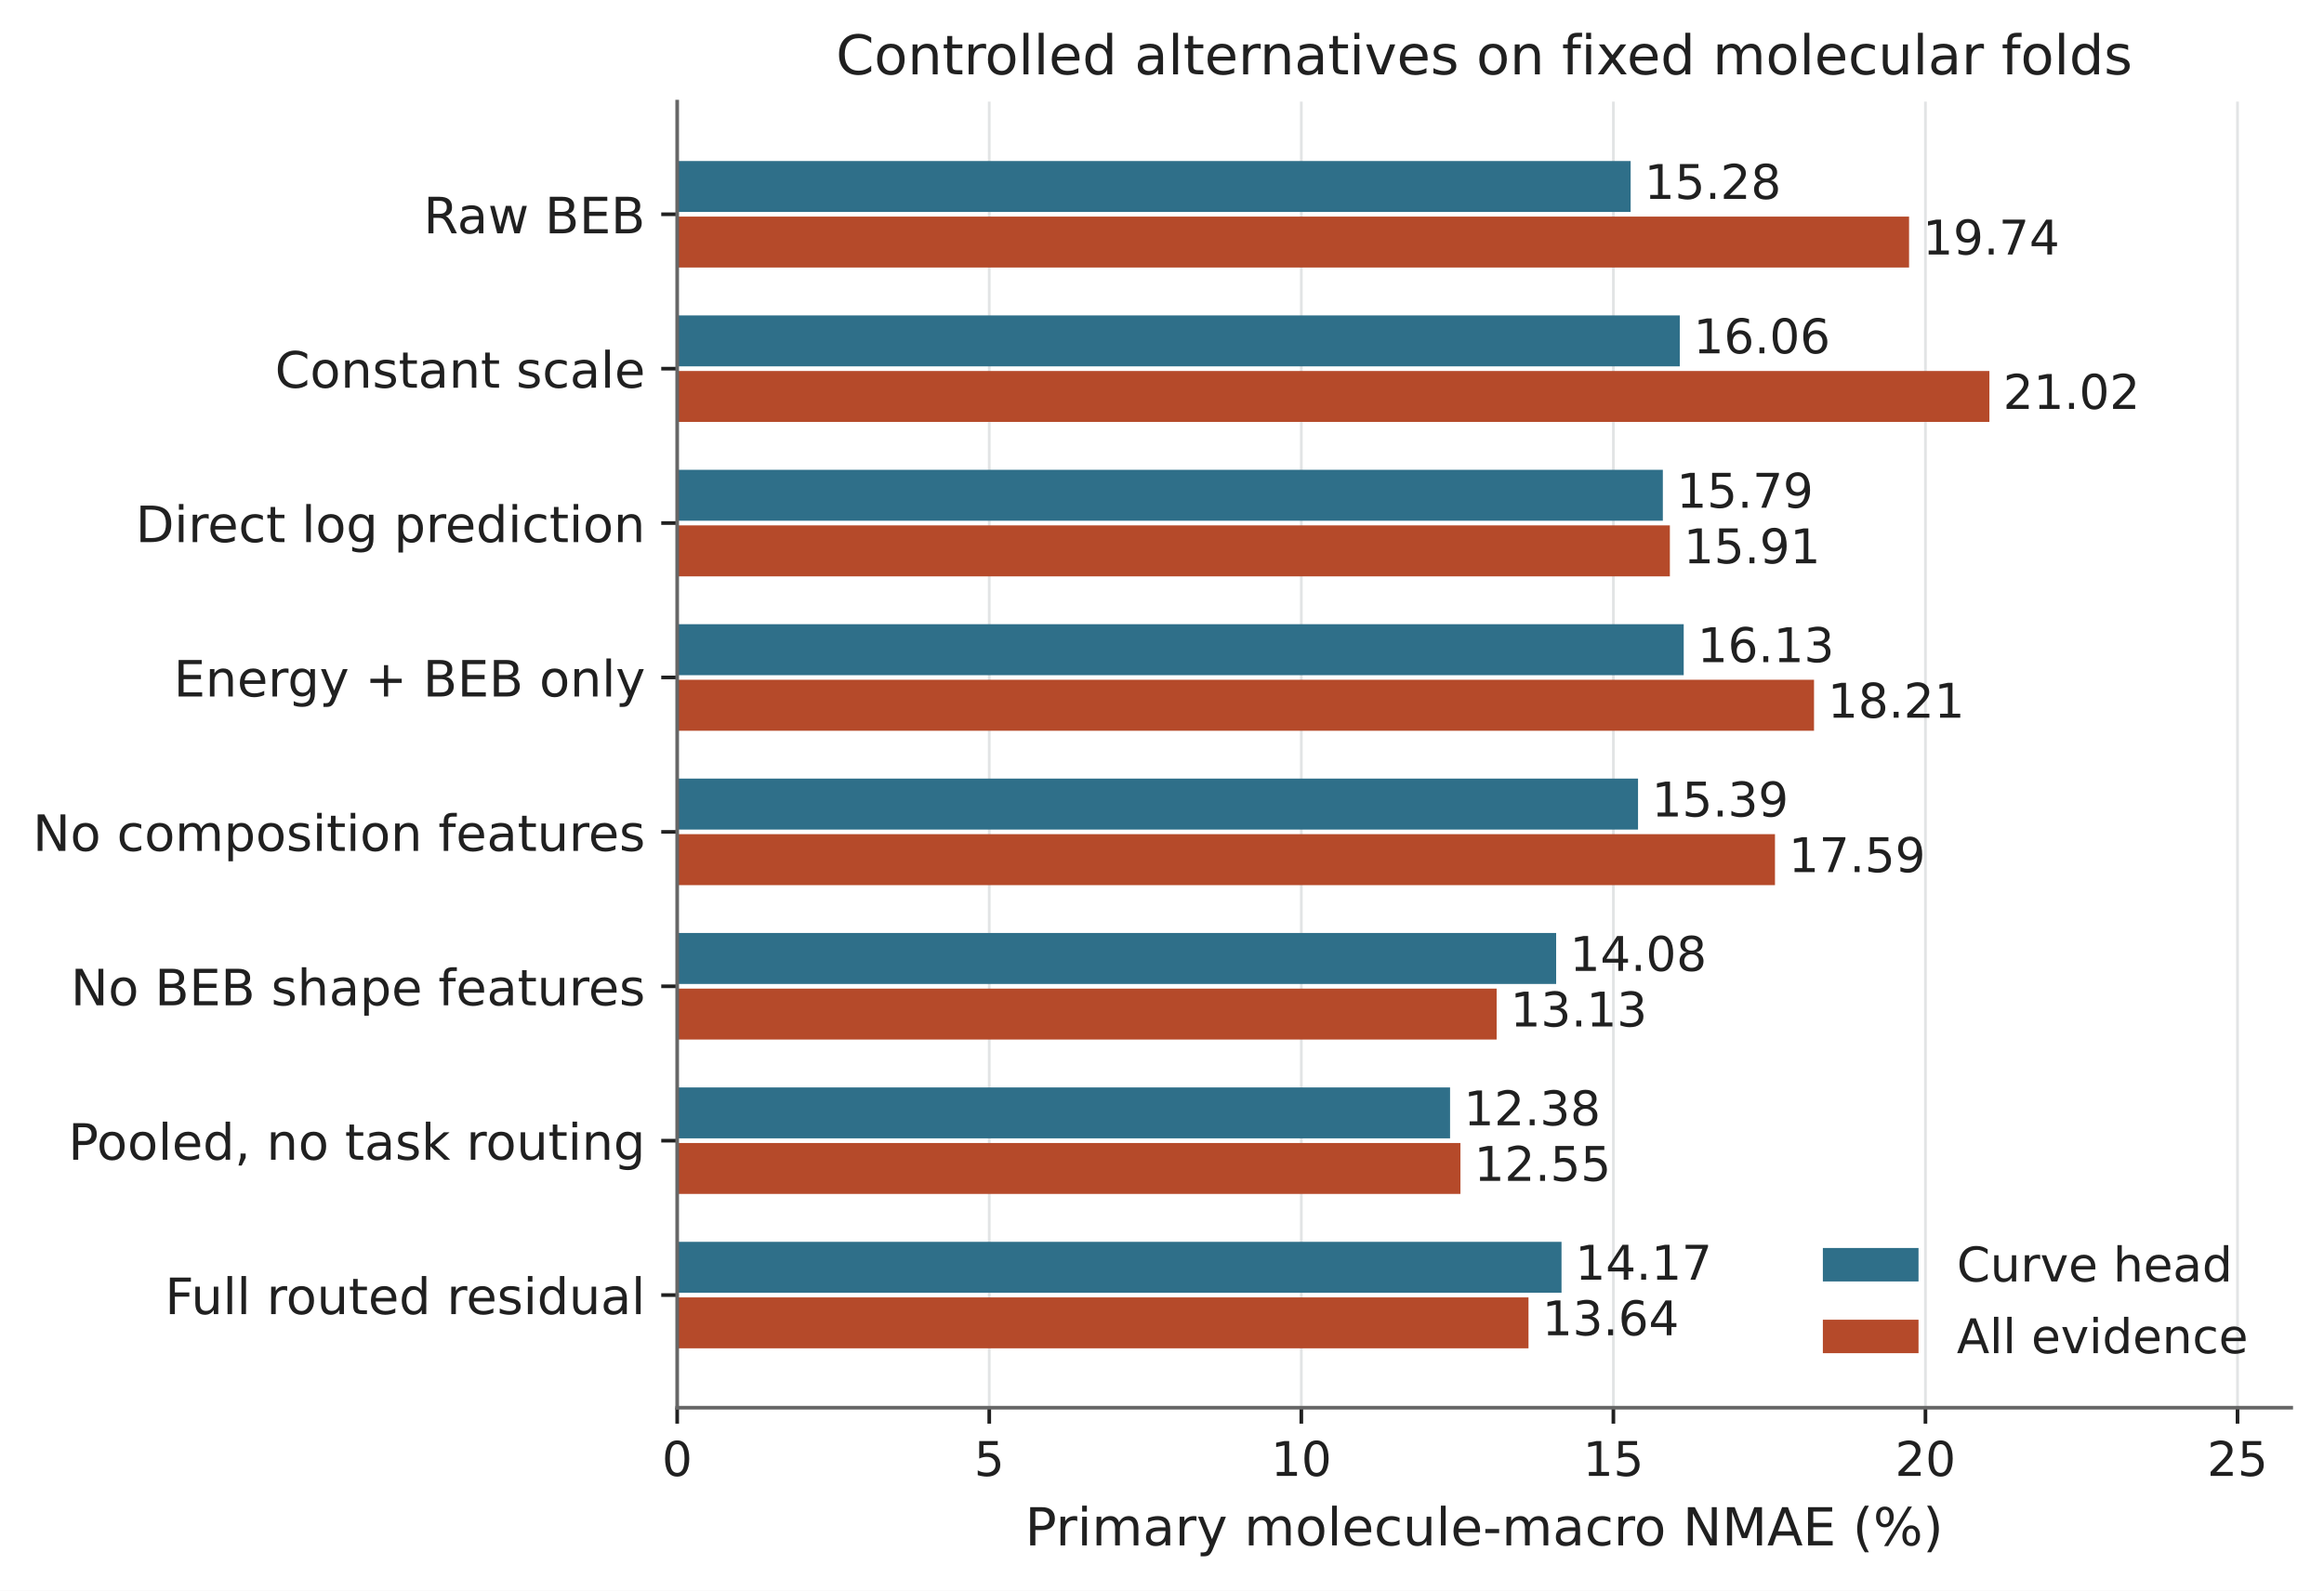
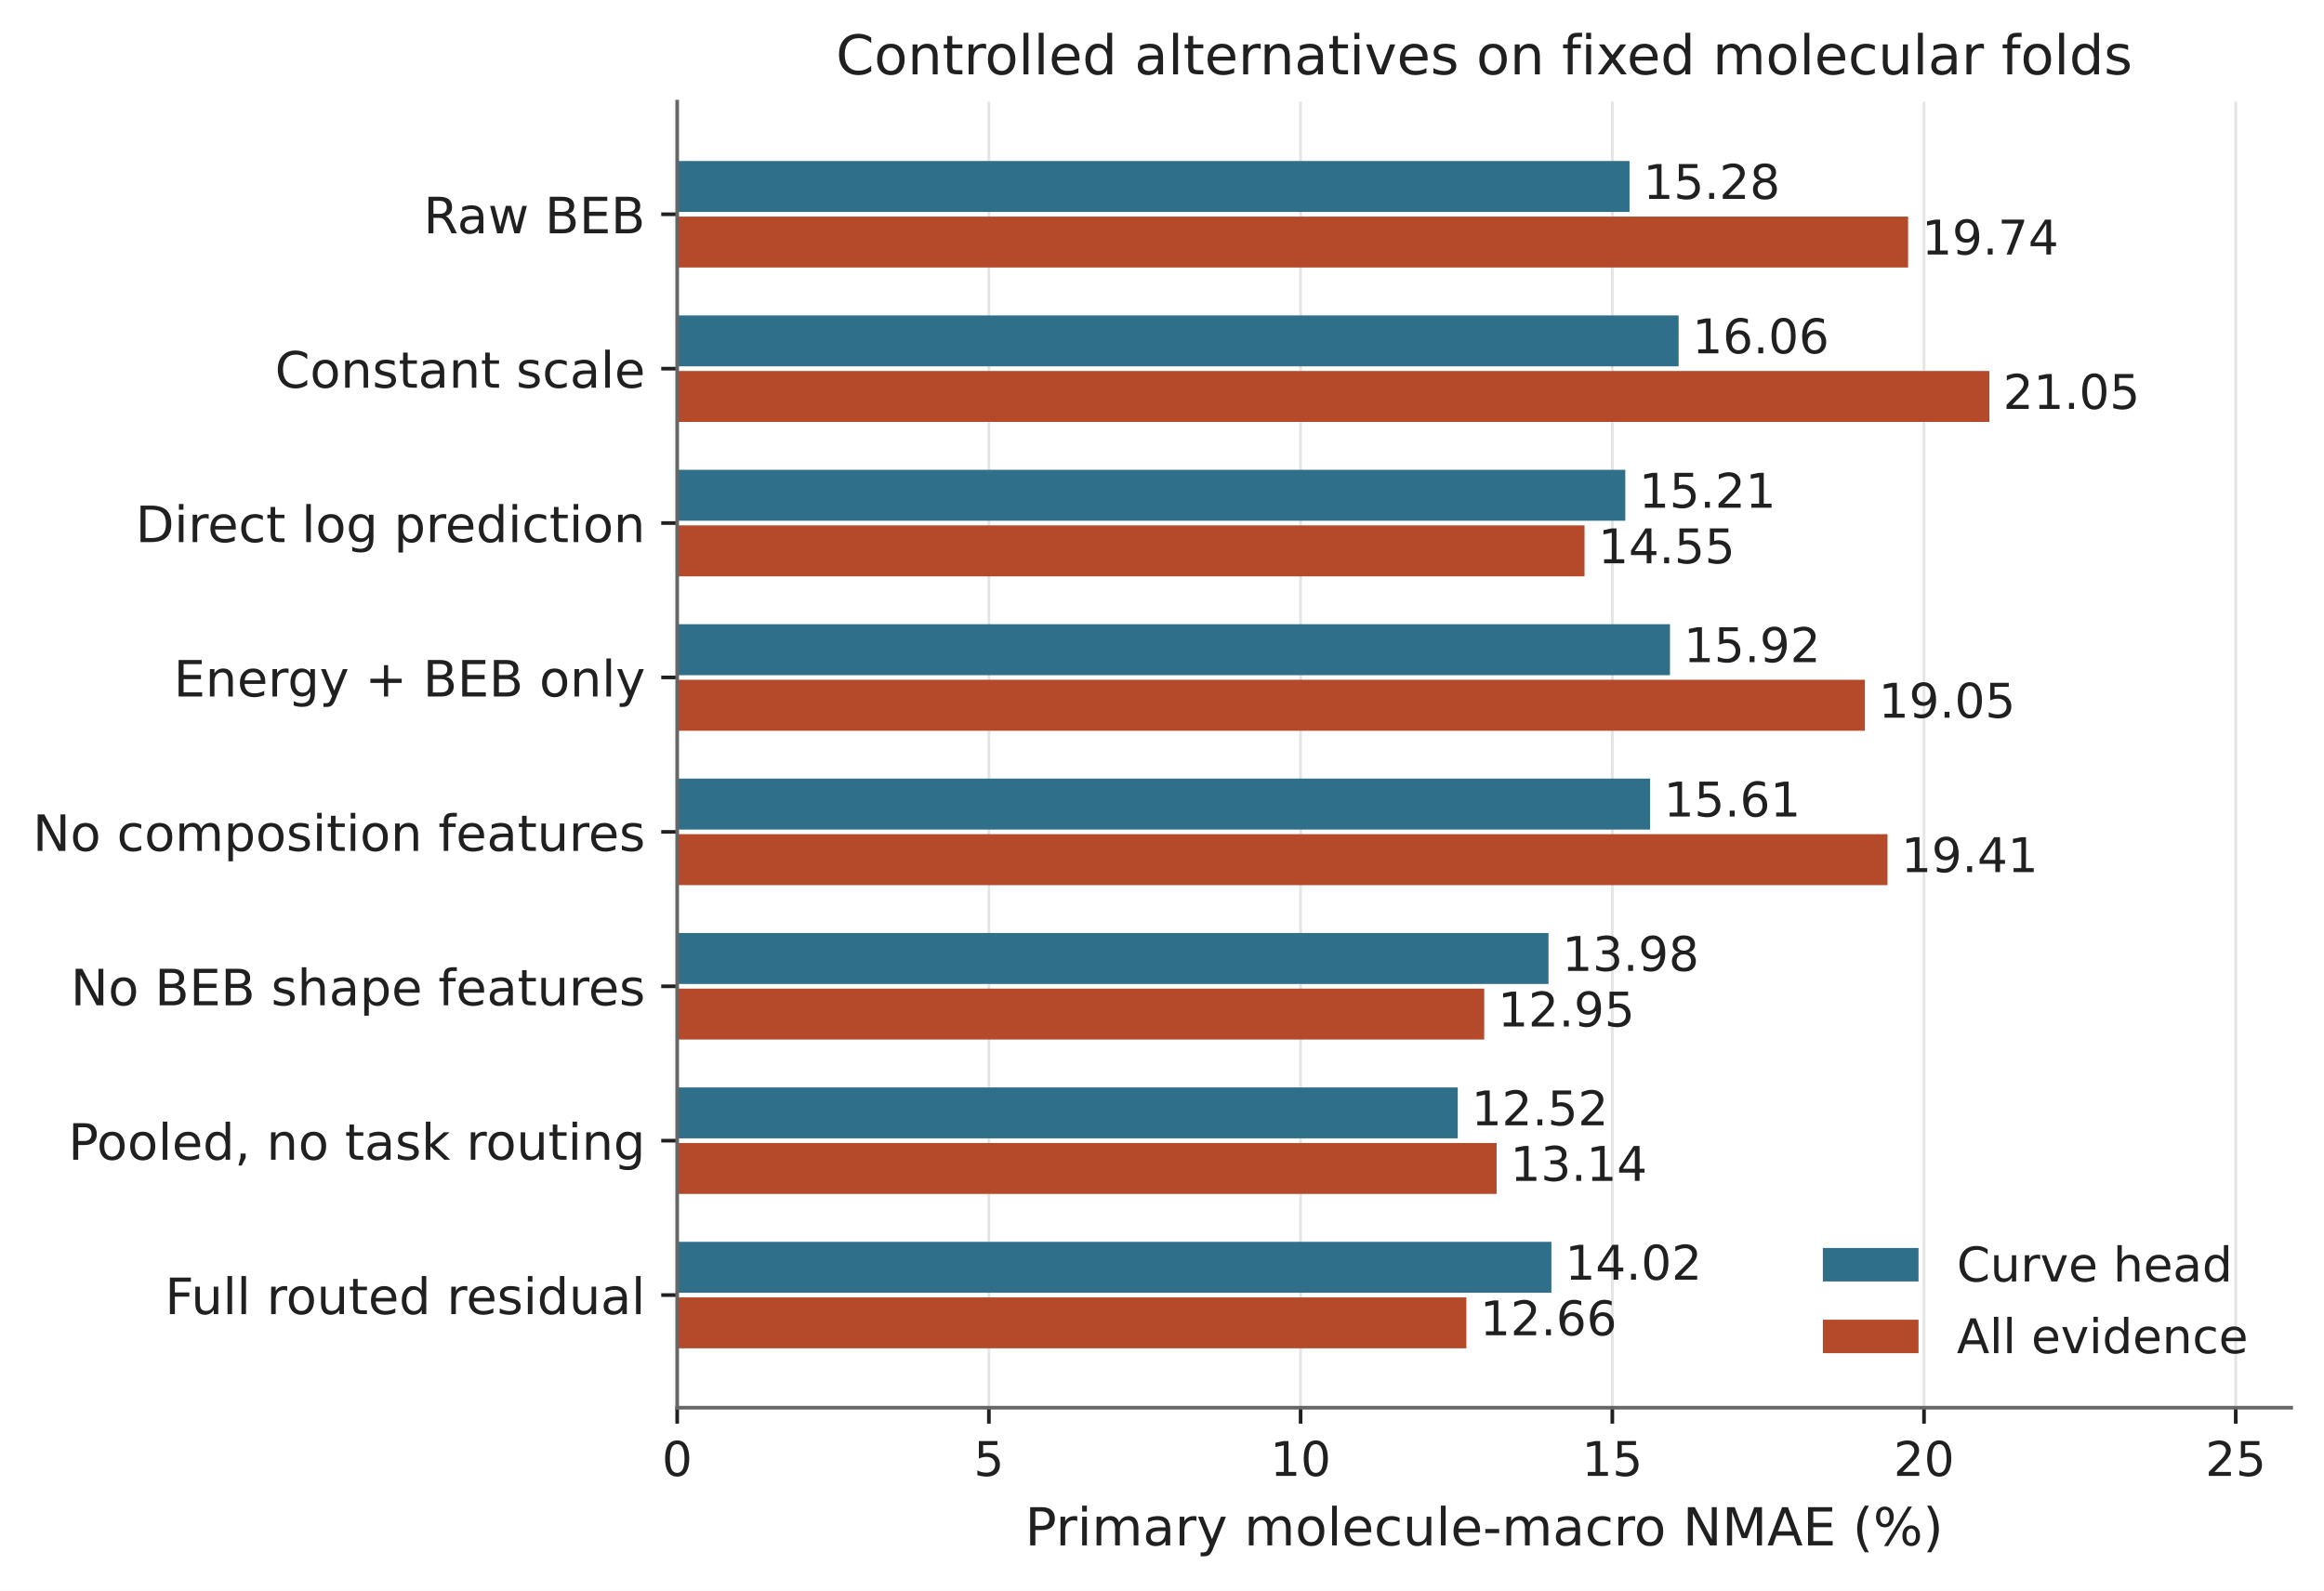
<svg xmlns="http://www.w3.org/2000/svg" xmlns:xlink="http://www.w3.org/1999/xlink" width="510.176pt" height="349.319pt" viewBox="0 0 510.176 349.319" version="1.1">
  <defs>
    <style type="text/css">*{stroke-linejoin: round; stroke-linecap: butt}</style>
  </defs>
  <g id="figure_1">
    <g id="patch_1">
      <path d="M 0 349.319  L 510.176 349.319  L 510.176 0  L 0 0  z " style="fill: #ffffff" />
    </g>
    <g id="axes_1">
      <g id="patch_2">
        <path d="M 148.66 309.118  L 502.976 309.118  L 502.976 22.318  L 148.66 22.318  z " style="fill: #ffffff" />
      </g>
      <g id="matplotlib.axis_1">
        <g id="xtick_1">
          <g id="line2d_1">
-             <path d="M 148.66 309.118  L 148.66 22.318  " clip-path="url(#pe4e683ea7c)" style="fill: none; stroke: #e2e4e5; stroke-width: 0.6; stroke-linecap: square" />
+             <path d="M 148.66 309.118  L 148.66 22.318  " clip-path="url(#pe281f98275)" style="fill: none; stroke: #e2e4e5; stroke-width: 0.6; stroke-linecap: square" />
          </g>
          <g id="line2d_2">
            <defs>
-               <path id="m6dac1a5546" d="M 0 0  L 0 3.5  " style="stroke: #202020; stroke-width: 0.8" />
+               <path id="m51ca79799d" d="M 0 0  L 0 3.5  " style="stroke: #202020; stroke-width: 0.8" />
            </defs>
            <g>
-               <use xlink:href="#m6dac1a5546" x="148.66" y="309.118" style="fill: #202020; stroke: #202020; stroke-width: 0.8" />
+               <use xlink:href="#m51ca79799d" x="148.66" y="309.118" style="fill: #202020; stroke: #202020; stroke-width: 0.8" />
            </g>
          </g>
          <g id="text_1">
            <text style="font-size: 10.5px; font-family: 'DejaVu Sans'; text-anchor: middle; fill: #202020" x="148.66" y="324.096" transform="rotate(-0 148.6595 324.0957)">0</text>
          </g>
        </g>
        <g id="xtick_2">
          <g id="line2d_3">
-             <path d="M 217.166 309.118  L 217.166 22.318  " clip-path="url(#pe4e683ea7c)" style="fill: none; stroke: #e2e4e5; stroke-width: 0.6; stroke-linecap: square" />
+             <path d="M 217.087 309.118  L 217.087 22.318  " clip-path="url(#pe281f98275)" style="fill: none; stroke: #e2e4e5; stroke-width: 0.6; stroke-linecap: square" />
          </g>
          <g id="line2d_4">
            <g>
-               <use xlink:href="#m6dac1a5546" x="217.166" y="309.118" style="fill: #202020; stroke: #202020; stroke-width: 0.8" />
+               <use xlink:href="#m51ca79799d" x="217.087" y="309.118" style="fill: #202020; stroke: #202020; stroke-width: 0.8" />
            </g>
          </g>
          <g id="text_2">
-             <text style="font-size: 10.5px; font-family: 'DejaVu Sans'; text-anchor: middle; fill: #202020" x="217.166" y="324.096" transform="rotate(-0 217.1657 324.0957)">5</text>
+             <text style="font-size: 10.5px; font-family: 'DejaVu Sans'; text-anchor: middle; fill: #202020" x="217.087" y="324.096" transform="rotate(-0 217.0873 324.0957)">5</text>
          </g>
        </g>
        <g id="xtick_3">
          <g id="line2d_5">
-             <path d="M 285.672 309.118  L 285.672 22.318  " clip-path="url(#pe4e683ea7c)" style="fill: none; stroke: #e2e4e5; stroke-width: 0.6; stroke-linecap: square" />
+             <path d="M 285.515 309.118  L 285.515 22.318  " clip-path="url(#pe281f98275)" style="fill: none; stroke: #e2e4e5; stroke-width: 0.6; stroke-linecap: square" />
          </g>
          <g id="line2d_6">
            <g>
-               <use xlink:href="#m6dac1a5546" x="285.672" y="309.118" style="fill: #202020; stroke: #202020; stroke-width: 0.8" />
+               <use xlink:href="#m51ca79799d" x="285.515" y="309.118" style="fill: #202020; stroke: #202020; stroke-width: 0.8" />
            </g>
          </g>
          <g id="text_3">
-             <text style="font-size: 10.5px; font-family: 'DejaVu Sans'; text-anchor: middle; fill: #202020" x="285.672" y="324.096" transform="rotate(-0 285.6719 324.0957)">10</text>
+             <text style="font-size: 10.5px; font-family: 'DejaVu Sans'; text-anchor: middle; fill: #202020" x="285.515" y="324.096" transform="rotate(-0 285.5151 324.0957)">10</text>
          </g>
        </g>
        <g id="xtick_4">
          <g id="line2d_7">
-             <path d="M 354.178 309.118  L 354.178 22.318  " clip-path="url(#pe4e683ea7c)" style="fill: none; stroke: #e2e4e5; stroke-width: 0.6; stroke-linecap: square" />
+             <path d="M 353.943 309.118  L 353.943 22.318  " clip-path="url(#pe281f98275)" style="fill: none; stroke: #e2e4e5; stroke-width: 0.6; stroke-linecap: square" />
          </g>
          <g id="line2d_8">
            <g>
-               <use xlink:href="#m6dac1a5546" x="354.178" y="309.118" style="fill: #202020; stroke: #202020; stroke-width: 0.8" />
+               <use xlink:href="#m51ca79799d" x="353.943" y="309.118" style="fill: #202020; stroke: #202020; stroke-width: 0.8" />
            </g>
          </g>
          <g id="text_4">
-             <text style="font-size: 10.5px; font-family: 'DejaVu Sans'; text-anchor: middle; fill: #202020" x="354.178" y="324.096" transform="rotate(-0 354.1781 324.0957)">15</text>
+             <text style="font-size: 10.5px; font-family: 'DejaVu Sans'; text-anchor: middle; fill: #202020" x="353.943" y="324.096" transform="rotate(-0 353.9428 324.0957)">15</text>
          </g>
        </g>
        <g id="xtick_5">
          <g id="line2d_9">
-             <path d="M 422.684 309.118  L 422.684 22.318  " clip-path="url(#pe4e683ea7c)" style="fill: none; stroke: #e2e4e5; stroke-width: 0.6; stroke-linecap: square" />
+             <path d="M 422.371 309.118  L 422.371 22.318  " clip-path="url(#pe281f98275)" style="fill: none; stroke: #e2e4e5; stroke-width: 0.6; stroke-linecap: square" />
          </g>
          <g id="line2d_10">
            <g>
-               <use xlink:href="#m6dac1a5546" x="422.684" y="309.118" style="fill: #202020; stroke: #202020; stroke-width: 0.8" />
+               <use xlink:href="#m51ca79799d" x="422.371" y="309.118" style="fill: #202020; stroke: #202020; stroke-width: 0.8" />
            </g>
          </g>
          <g id="text_5">
-             <text style="font-size: 10.5px; font-family: 'DejaVu Sans'; text-anchor: middle; fill: #202020" x="422.684" y="324.096" transform="rotate(-0 422.6842 324.0957)">20</text>
+             <text style="font-size: 10.5px; font-family: 'DejaVu Sans'; text-anchor: middle; fill: #202020" x="422.371" y="324.096" transform="rotate(-0 422.3706 324.0957)">20</text>
          </g>
        </g>
        <g id="xtick_6">
          <g id="line2d_11">
-             <path d="M 491.19 309.118  L 491.19 22.318  " clip-path="url(#pe4e683ea7c)" style="fill: none; stroke: #e2e4e5; stroke-width: 0.6; stroke-linecap: square" />
+             <path d="M 490.798 309.118  L 490.798 22.318  " clip-path="url(#pe281f98275)" style="fill: none; stroke: #e2e4e5; stroke-width: 0.6; stroke-linecap: square" />
          </g>
          <g id="line2d_12">
            <g>
-               <use xlink:href="#m6dac1a5546" x="491.19" y="309.118" style="fill: #202020; stroke: #202020; stroke-width: 0.8" />
+               <use xlink:href="#m51ca79799d" x="490.798" y="309.118" style="fill: #202020; stroke: #202020; stroke-width: 0.8" />
            </g>
          </g>
          <g id="text_6">
-             <text style="font-size: 10.5px; font-family: 'DejaVu Sans'; text-anchor: middle; fill: #202020" x="491.19" y="324.096" transform="rotate(-0 491.1904 324.0957)">25</text>
+             <text style="font-size: 10.5px; font-family: 'DejaVu Sans'; text-anchor: middle; fill: #202020" x="490.798" y="324.096" transform="rotate(-0 490.7984 324.0957)">25</text>
          </g>
        </g>
        <g id="text_7">
          <text style="font-size: 11.5px; font-family: 'DejaVu Sans'; text-anchor: middle; fill: #202020" x="325.818" y="339.356" transform="rotate(-0 325.8177 339.3563)">Primary molecule-macro NMAE (%)</text>
        </g>
      </g>
      <g id="matplotlib.axis_2">
        <g id="ytick_1">
          <g id="line2d_13">
            <defs>
-               <path id="mf819309495" d="M 0 0  L -3.5 0  " style="stroke: #202020; stroke-width: 0.8" />
+               <path id="md3c9ed7f61" d="M 0 0  L -3.5 0  " style="stroke: #202020; stroke-width: 0.8" />
            </defs>
            <g>
-               <use xlink:href="#mf819309495" x="148.66" y="47.052" style="fill: #202020; stroke: #202020; stroke-width: 0.8" />
+               <use xlink:href="#md3c9ed7f61" x="148.66" y="47.052" style="fill: #202020; stroke: #202020; stroke-width: 0.8" />
            </g>
          </g>
          <g id="text_8">
            <text style="font-size: 11px; font-family: 'DejaVu Sans'; text-anchor: end; fill: #202020" x="141.66" y="51.23" transform="rotate(-0 141.6595 51.23033)">Raw BEB</text>
          </g>
        </g>
        <g id="ytick_2">
          <g id="line2d_14">
            <g>
-               <use xlink:href="#mf819309495" x="148.66" y="80.956" style="fill: #202020; stroke: #202020; stroke-width: 0.8" />
+               <use xlink:href="#md3c9ed7f61" x="148.66" y="80.956" style="fill: #202020; stroke: #202020; stroke-width: 0.8" />
            </g>
          </g>
          <g id="text_9">
            <text style="font-size: 11px; font-family: 'DejaVu Sans'; text-anchor: end; fill: #202020" x="141.66" y="85.135" transform="rotate(-0 141.6595 85.13547)">Constant scale</text>
          </g>
        </g>
        <g id="ytick_3">
          <g id="line2d_15">
            <g>
-               <use xlink:href="#mf819309495" x="148.66" y="114.861" style="fill: #202020; stroke: #202020; stroke-width: 0.8" />
+               <use xlink:href="#md3c9ed7f61" x="148.66" y="114.861" style="fill: #202020; stroke: #202020; stroke-width: 0.8" />
            </g>
          </g>
          <g id="text_10">
            <text style="font-size: 11px; font-family: 'DejaVu Sans'; text-anchor: end; fill: #202020" x="141.66" y="119.04" transform="rotate(-0 141.6595 119.0402)">Direct log prediction</text>
          </g>
        </g>
        <g id="ytick_4">
          <g id="line2d_16">
            <g>
-               <use xlink:href="#mf819309495" x="148.66" y="148.766" style="fill: #202020; stroke: #202020; stroke-width: 0.8" />
+               <use xlink:href="#md3c9ed7f61" x="148.66" y="148.766" style="fill: #202020; stroke: #202020; stroke-width: 0.8" />
            </g>
          </g>
          <g id="text_11">
            <text style="font-size: 11px; font-family: 'DejaVu Sans'; text-anchor: end; fill: #202020" x="141.66" y="152.945" transform="rotate(-0 141.6595 152.9449)">Energy + BEB only</text>
          </g>
        </g>
        <g id="ytick_5">
          <g id="line2d_17">
            <g>
-               <use xlink:href="#mf819309495" x="148.66" y="182.67" style="fill: #202020; stroke: #202020; stroke-width: 0.8" />
+               <use xlink:href="#md3c9ed7f61" x="148.66" y="182.67" style="fill: #202020; stroke: #202020; stroke-width: 0.8" />
            </g>
          </g>
          <g id="text_12">
            <text style="font-size: 11px; font-family: 'DejaVu Sans'; text-anchor: end; fill: #202020" x="141.66" y="186.85" transform="rotate(-0 141.6595 186.8496)">No composition features</text>
          </g>
        </g>
        <g id="ytick_6">
          <g id="line2d_18">
            <g>
-               <use xlink:href="#mf819309495" x="148.66" y="216.575" style="fill: #202020; stroke: #202020; stroke-width: 0.8" />
+               <use xlink:href="#md3c9ed7f61" x="148.66" y="216.575" style="fill: #202020; stroke: #202020; stroke-width: 0.8" />
            </g>
          </g>
          <g id="text_13">
            <text style="font-size: 11px; font-family: 'DejaVu Sans'; text-anchor: end; fill: #202020" x="141.66" y="220.754" transform="rotate(-0 141.6595 220.7543)">No BEB shape features</text>
          </g>
        </g>
        <g id="ytick_7">
          <g id="line2d_19">
            <g>
-               <use xlink:href="#mf819309495" x="148.66" y="250.48" style="fill: #202020; stroke: #202020; stroke-width: 0.8" />
+               <use xlink:href="#md3c9ed7f61" x="148.66" y="250.48" style="fill: #202020; stroke: #202020; stroke-width: 0.8" />
            </g>
          </g>
          <g id="text_14">
            <text style="font-size: 11px; font-family: 'DejaVu Sans'; text-anchor: end; fill: #202020" x="141.66" y="254.659" transform="rotate(-0 141.6595 254.6591)">Pooled, no task routing</text>
          </g>
        </g>
        <g id="ytick_8">
          <g id="line2d_20">
            <g>
-               <use xlink:href="#mf819309495" x="148.66" y="284.385" style="fill: #202020; stroke: #202020; stroke-width: 0.8" />
+               <use xlink:href="#md3c9ed7f61" x="148.66" y="284.385" style="fill: #202020; stroke: #202020; stroke-width: 0.8" />
            </g>
          </g>
          <g id="text_15">
            <text style="font-size: 11px; font-family: 'DejaVu Sans'; text-anchor: end; fill: #202020" x="141.66" y="288.564" transform="rotate(-0 141.6595 288.5638)">Full routed residual</text>
          </g>
        </g>
      </g>
      <g id="patch_3">
-         <path d="M 148.66 35.354  L 357.966 35.354  L 357.966 46.543  L 148.66 46.543  z " clip-path="url(#pe4e683ea7c)" style="fill: #2f6f89" />
+         <path d="M 148.66 35.354  L 357.726 35.354  L 357.726 46.543  L 148.66 46.543  z " clip-path="url(#pe281f98275)" style="fill: #2f6f89" />
      </g>
      <g id="patch_4">
-         <path d="M 148.66 69.259  L 368.754 69.259  L 368.754 80.448  L 148.66 80.448  z " clip-path="url(#pe4e683ea7c)" style="fill: #2f6f89" />
+         <path d="M 148.66 69.259  L 368.502 69.259  L 368.502 80.448  L 148.66 80.448  z " clip-path="url(#pe281f98275)" style="fill: #2f6f89" />
      </g>
      <g id="patch_5">
-         <path d="M 148.66 103.164  L 365.036 103.164  L 365.036 114.352  L 148.66 114.352  z " clip-path="url(#pe4e683ea7c)" style="fill: #2f6f89" />
+         <path d="M 148.66 103.164  L 356.795 103.164  L 356.795 114.352  L 148.66 114.352  z " clip-path="url(#pe281f98275)" style="fill: #2f6f89" />
      </g>
      <g id="patch_6">
-         <path d="M 148.66 137.069  L 369.617 137.069  L 369.617 148.257  L 148.66 148.257  z " clip-path="url(#pe4e683ea7c)" style="fill: #2f6f89" />
+         <path d="M 148.66 137.069  L 366.601 137.069  L 366.601 148.257  L 148.66 148.257  z " clip-path="url(#pe281f98275)" style="fill: #2f6f89" />
      </g>
      <g id="patch_7">
-         <path d="M 148.66 170.973  L 359.589 170.973  L 359.589 182.162  L 148.66 182.162  z " clip-path="url(#pe4e683ea7c)" style="fill: #2f6f89" />
+         <path d="M 148.66 170.973  L 362.234 170.973  L 362.234 182.162  L 148.66 182.162  z " clip-path="url(#pe281f98275)" style="fill: #2f6f89" />
      </g>
      <g id="patch_8">
-         <path d="M 148.66 204.878  L 341.613 204.878  L 341.613 216.067  L 148.66 216.067  z " clip-path="url(#pe4e683ea7c)" style="fill: #2f6f89" />
+         <path d="M 148.66 204.878  L 339.935 204.878  L 339.935 216.067  L 148.66 216.067  z " clip-path="url(#pe281f98275)" style="fill: #2f6f89" />
      </g>
      <g id="patch_9">
-         <path d="M 148.66 238.783  L 318.325 238.783  L 318.325 249.971  L 148.66 249.971  z " clip-path="url(#pe4e683ea7c)" style="fill: #2f6f89" />
+         <path d="M 148.66 238.783  L 320.012 238.783  L 320.012 249.971  L 148.66 249.971  z " clip-path="url(#pe281f98275)" style="fill: #2f6f89" />
      </g>
      <g id="patch_10">
-         <path d="M 148.66 272.688  L 342.794 272.688  L 342.794 283.876  L 148.66 283.876  z " clip-path="url(#pe4e683ea7c)" style="fill: #2f6f89" />
+         <path d="M 148.66 272.688  L 340.572 272.688  L 340.572 283.876  L 148.66 283.876  z " clip-path="url(#pe281f98275)" style="fill: #2f6f89" />
      </g>
      <g id="patch_11">
-         <path d="M 148.66 47.56  L 419.088 47.56  L 419.088 58.749  L 148.66 58.749  z " clip-path="url(#pe4e683ea7c)" style="fill: #b54a2a" />
+         <path d="M 148.66 47.56  L 418.874 47.56  L 418.874 58.749  L 148.66 58.749  z " clip-path="url(#pe281f98275)" style="fill: #b54a2a" />
      </g>
      <g id="patch_12">
-         <path d="M 148.66 81.465  L 436.722 81.465  L 436.722 92.653  L 148.66 92.653  z " clip-path="url(#pe4e683ea7c)" style="fill: #b54a2a" />
+         <path d="M 148.66 81.465  L 436.722 81.465  L 436.722 92.653  L 148.66 92.653  z " clip-path="url(#pe281f98275)" style="fill: #b54a2a" />
      </g>
      <g id="patch_13">
-         <path d="M 148.66 115.37  L 366.578 115.37  L 366.578 126.558  L 148.66 126.558  z " clip-path="url(#pe4e683ea7c)" style="fill: #b54a2a" />
+         <path d="M 148.66 115.37  L 347.844 115.37  L 347.844 126.558  L 148.66 126.558  z " clip-path="url(#pe281f98275)" style="fill: #b54a2a" />
      </g>
      <g id="patch_14">
-         <path d="M 148.66 149.274  L 398.223 149.274  L 398.223 160.463  L 148.66 160.463  z " clip-path="url(#pe4e683ea7c)" style="fill: #b54a2a" />
+         <path d="M 148.66 149.274  L 409.395 149.274  L 409.395 160.463  L 148.66 160.463  z " clip-path="url(#pe281f98275)" style="fill: #b54a2a" />
      </g>
      <g id="patch_15">
-         <path d="M 148.66 183.179  L 389.652 183.179  L 389.652 194.368  L 148.66 194.368  z " clip-path="url(#pe4e683ea7c)" style="fill: #b54a2a" />
+         <path d="M 148.66 183.179  L 414.354 183.179  L 414.354 194.368  L 148.66 194.368  z " clip-path="url(#pe281f98275)" style="fill: #b54a2a" />
      </g>
      <g id="patch_16">
-         <path d="M 148.66 217.084  L 328.55 217.084  L 328.55 228.272  L 148.66 228.272  z " clip-path="url(#pe4e683ea7c)" style="fill: #b54a2a" />
+         <path d="M 148.66 217.084  L 325.822 217.084  L 325.822 228.272  L 148.66 228.272  z " clip-path="url(#pe281f98275)" style="fill: #b54a2a" />
      </g>
      <g id="patch_17">
-         <path d="M 148.66 250.988  L 320.604 250.988  L 320.604 262.177  L 148.66 262.177  z " clip-path="url(#pe4e683ea7c)" style="fill: #b54a2a" />
+         <path d="M 148.66 250.988  L 328.546 250.988  L 328.546 262.177  L 148.66 262.177  z " clip-path="url(#pe281f98275)" style="fill: #b54a2a" />
      </g>
      <g id="patch_18">
-         <path d="M 148.66 284.893  L 335.543 284.893  L 335.543 296.082  L 148.66 296.082  z " clip-path="url(#pe4e683ea7c)" style="fill: #b54a2a" />
+         <path d="M 148.66 284.893  L 321.907 284.893  L 321.907 296.082  L 148.66 296.082  z " clip-path="url(#pe281f98275)" style="fill: #b54a2a" />
      </g>
      <g id="patch_19">
        <path d="M 148.66 309.118  L 148.66 22.318  " style="fill: none; stroke: #666666; stroke-width: 0.8; stroke-linejoin: miter; stroke-linecap: square" />
      </g>
      <g id="patch_20">
        <path d="M 148.66 309.118  L 502.976 309.118  " style="fill: none; stroke: #666666; stroke-width: 0.8; stroke-linejoin: miter; stroke-linecap: square" />
      </g>
      <g id="text_16">
-         <text style="font-size: 10.5px; font-family: 'DejaVu Sans'; text-anchor: start; fill: #202020" x="360.966" y="43.676" transform="rotate(-0 360.9655 43.67631)">15.28</text>
+         <text style="font-size: 10.5px; font-family: 'DejaVu Sans'; text-anchor: start; fill: #202020" x="360.726" y="43.676" transform="rotate(-0 360.726 43.67631)">15.28</text>
      </g>
      <g id="text_17">
-         <text style="font-size: 10.5px; font-family: 'DejaVu Sans'; text-anchor: start; fill: #202020" x="371.754" y="77.581" transform="rotate(-0 371.7541 77.58102)">16.06</text>
+         <text style="font-size: 10.5px; font-family: 'DejaVu Sans'; text-anchor: start; fill: #202020" x="371.502" y="77.581" transform="rotate(-0 371.5022 77.58102)">16.06</text>
      </g>
      <g id="text_18">
-         <text style="font-size: 10.5px; font-family: 'DejaVu Sans'; text-anchor: start; fill: #202020" x="368.036" y="111.486" transform="rotate(-0 368.0356 111.4857)">15.79</text>
+         <text style="font-size: 10.5px; font-family: 'DejaVu Sans'; text-anchor: start; fill: #202020" x="359.795" y="111.486" transform="rotate(-0 359.7949 111.4857)">15.21</text>
      </g>
      <g id="text_19">
-         <text style="font-size: 10.5px; font-family: 'DejaVu Sans'; text-anchor: start; fill: #202020" x="372.617" y="145.39" transform="rotate(-0 372.6166 145.3905)">16.13</text>
+         <text style="font-size: 10.5px; font-family: 'DejaVu Sans'; text-anchor: start; fill: #202020" x="369.601" y="145.39" transform="rotate(-0 369.6012 145.3905)">15.92</text>
      </g>
      <g id="text_20">
-         <text style="font-size: 10.5px; font-family: 'DejaVu Sans'; text-anchor: start; fill: #202020" x="362.589" y="179.295" transform="rotate(-0 362.5891 179.2952)">15.39</text>
+         <text style="font-size: 10.5px; font-family: 'DejaVu Sans'; text-anchor: start; fill: #202020" x="365.234" y="179.295" transform="rotate(-0 365.2344 179.2952)">15.61</text>
      </g>
      <g id="text_21">
-         <text style="font-size: 10.5px; font-family: 'DejaVu Sans'; text-anchor: start; fill: #202020" x="344.613" y="213.2" transform="rotate(-0 344.6127 213.1999)">14.08</text>
+         <text style="font-size: 10.5px; font-family: 'DejaVu Sans'; text-anchor: start; fill: #202020" x="342.935" y="213.2" transform="rotate(-0 342.935 213.1999)">13.98</text>
      </g>
      <g id="text_22">
-         <text style="font-size: 10.5px; font-family: 'DejaVu Sans'; text-anchor: start; fill: #202020" x="321.325" y="247.105" transform="rotate(-0 321.3253 247.1046)">12.38</text>
+         <text style="font-size: 10.5px; font-family: 'DejaVu Sans'; text-anchor: start; fill: #202020" x="323.012" y="247.105" transform="rotate(-0 323.0123 247.1046)">12.52</text>
      </g>
      <g id="text_23">
-         <text style="font-size: 10.5px; font-family: 'DejaVu Sans'; text-anchor: start; fill: #202020" x="345.794" y="281.009" transform="rotate(-0 345.7936 281.0093)">14.17</text>
+         <text style="font-size: 10.5px; font-family: 'DejaVu Sans'; text-anchor: start; fill: #202020" x="343.572" y="281.009" transform="rotate(-0 343.5716 281.0093)">14.02</text>
      </g>
      <g id="text_24">
-         <text style="font-size: 10.5px; font-family: 'DejaVu Sans'; text-anchor: start; fill: #202020" x="422.088" y="55.882" transform="rotate(-0 422.0882 55.882)">19.74</text>
+         <text style="font-size: 10.5px; font-family: 'DejaVu Sans'; text-anchor: start; fill: #202020" x="421.874" y="55.882" transform="rotate(-0 421.8737 55.882)">19.74</text>
      </g>
      <g id="text_25">
-         <text style="font-size: 10.5px; font-family: 'DejaVu Sans'; text-anchor: start; fill: #202020" x="439.722" y="89.787" transform="rotate(-0 439.7215 89.78672)">21.02</text>
+         <text style="font-size: 10.5px; font-family: 'DejaVu Sans'; text-anchor: start; fill: #202020" x="439.722" y="89.787" transform="rotate(-0 439.7215 89.78672)">21.05</text>
      </g>
      <g id="text_26">
-         <text style="font-size: 10.5px; font-family: 'DejaVu Sans'; text-anchor: start; fill: #202020" x="369.578" y="123.691" transform="rotate(-0 369.5779 123.6914)">15.91</text>
+         <text style="font-size: 10.5px; font-family: 'DejaVu Sans'; text-anchor: start; fill: #202020" x="350.844" y="123.691" transform="rotate(-0 350.8437 123.6914)">14.55</text>
      </g>
      <g id="text_27">
-         <text style="font-size: 10.5px; font-family: 'DejaVu Sans'; text-anchor: start; fill: #202020" x="401.223" y="157.596" transform="rotate(-0 401.2234 157.5962)">18.21</text>
+         <text style="font-size: 10.5px; font-family: 'DejaVu Sans'; text-anchor: start; fill: #202020" x="412.395" y="157.596" transform="rotate(-0 412.3947 157.5962)">19.05</text>
      </g>
      <g id="text_28">
-         <text style="font-size: 10.5px; font-family: 'DejaVu Sans'; text-anchor: start; fill: #202020" x="392.652" y="191.501" transform="rotate(-0 392.6521 191.5009)">17.59</text>
+         <text style="font-size: 10.5px; font-family: 'DejaVu Sans'; text-anchor: start; fill: #202020" x="417.354" y="191.501" transform="rotate(-0 417.3541 191.5009)">19.41</text>
      </g>
      <g id="text_29">
-         <text style="font-size: 10.5px; font-family: 'DejaVu Sans'; text-anchor: start; fill: #202020" x="331.55" y="225.406" transform="rotate(-0 331.5501 225.4056)">13.13</text>
+         <text style="font-size: 10.5px; font-family: 'DejaVu Sans'; text-anchor: start; fill: #202020" x="328.822" y="225.406" transform="rotate(-0 328.8225 225.4056)">12.95</text>
      </g>
      <g id="text_30">
-         <text style="font-size: 10.5px; font-family: 'DejaVu Sans'; text-anchor: start; fill: #202020" x="323.604" y="259.31" transform="rotate(-0 323.6041 259.3103)">12.55</text>
+         <text style="font-size: 10.5px; font-family: 'DejaVu Sans'; text-anchor: start; fill: #202020" x="331.546" y="259.31" transform="rotate(-0 331.5462 259.3103)">13.14</text>
      </g>
      <g id="text_31">
-         <text style="font-size: 10.5px; font-family: 'DejaVu Sans'; text-anchor: start; fill: #202020" x="338.543" y="293.215" transform="rotate(-0 338.543 293.215)">13.64</text>
+         <text style="font-size: 10.5px; font-family: 'DejaVu Sans'; text-anchor: start; fill: #202020" x="324.907" y="293.215" transform="rotate(-0 324.9065 293.215)">12.66</text>
      </g>
      <g id="text_32">
        <text style="font-size: 12px; font-family: 'DejaVu Sans'; text-anchor: middle; fill: #202020" x="325.818" y="16.318" transform="rotate(-0 325.8177 16.31812)">Controlled alternatives on fixed molecular folds</text>
      </g>
      <g id="legend_1">
        <g id="patch_21">
          <path d="M 400.164 281.395  L 421.164 281.395  L 421.164 274.045  L 400.164 274.045  z " style="fill: #2f6f89" />
        </g>
        <g id="text_33">
          <text style="font-size: 10.5px; font-family: 'DejaVu Sans'; text-anchor: start; fill: #202020" x="429.564" y="281.395" transform="rotate(-0 429.5644 281.3948)">Curve head</text>
        </g>
        <g id="patch_22">
          <path d="M 400.164 297.146  L 421.164 297.146  L 421.164 289.796  L 400.164 289.796  z " style="fill: #b54a2a" />
        </g>
        <g id="text_34">
          <text style="font-size: 10.5px; font-family: 'DejaVu Sans'; text-anchor: start; fill: #202020" x="429.564" y="297.146" transform="rotate(-0 429.5644 297.1457)">All evidence</text>
        </g>
      </g>
    </g>
  </g>
  <defs>
-     <clipPath id="pe4e683ea7c">
+     <clipPath id="pe281f98275">
      <rect x="148.66" y="22.318" width="354.316" height="286.8" />
    </clipPath>
  </defs>
</svg>
